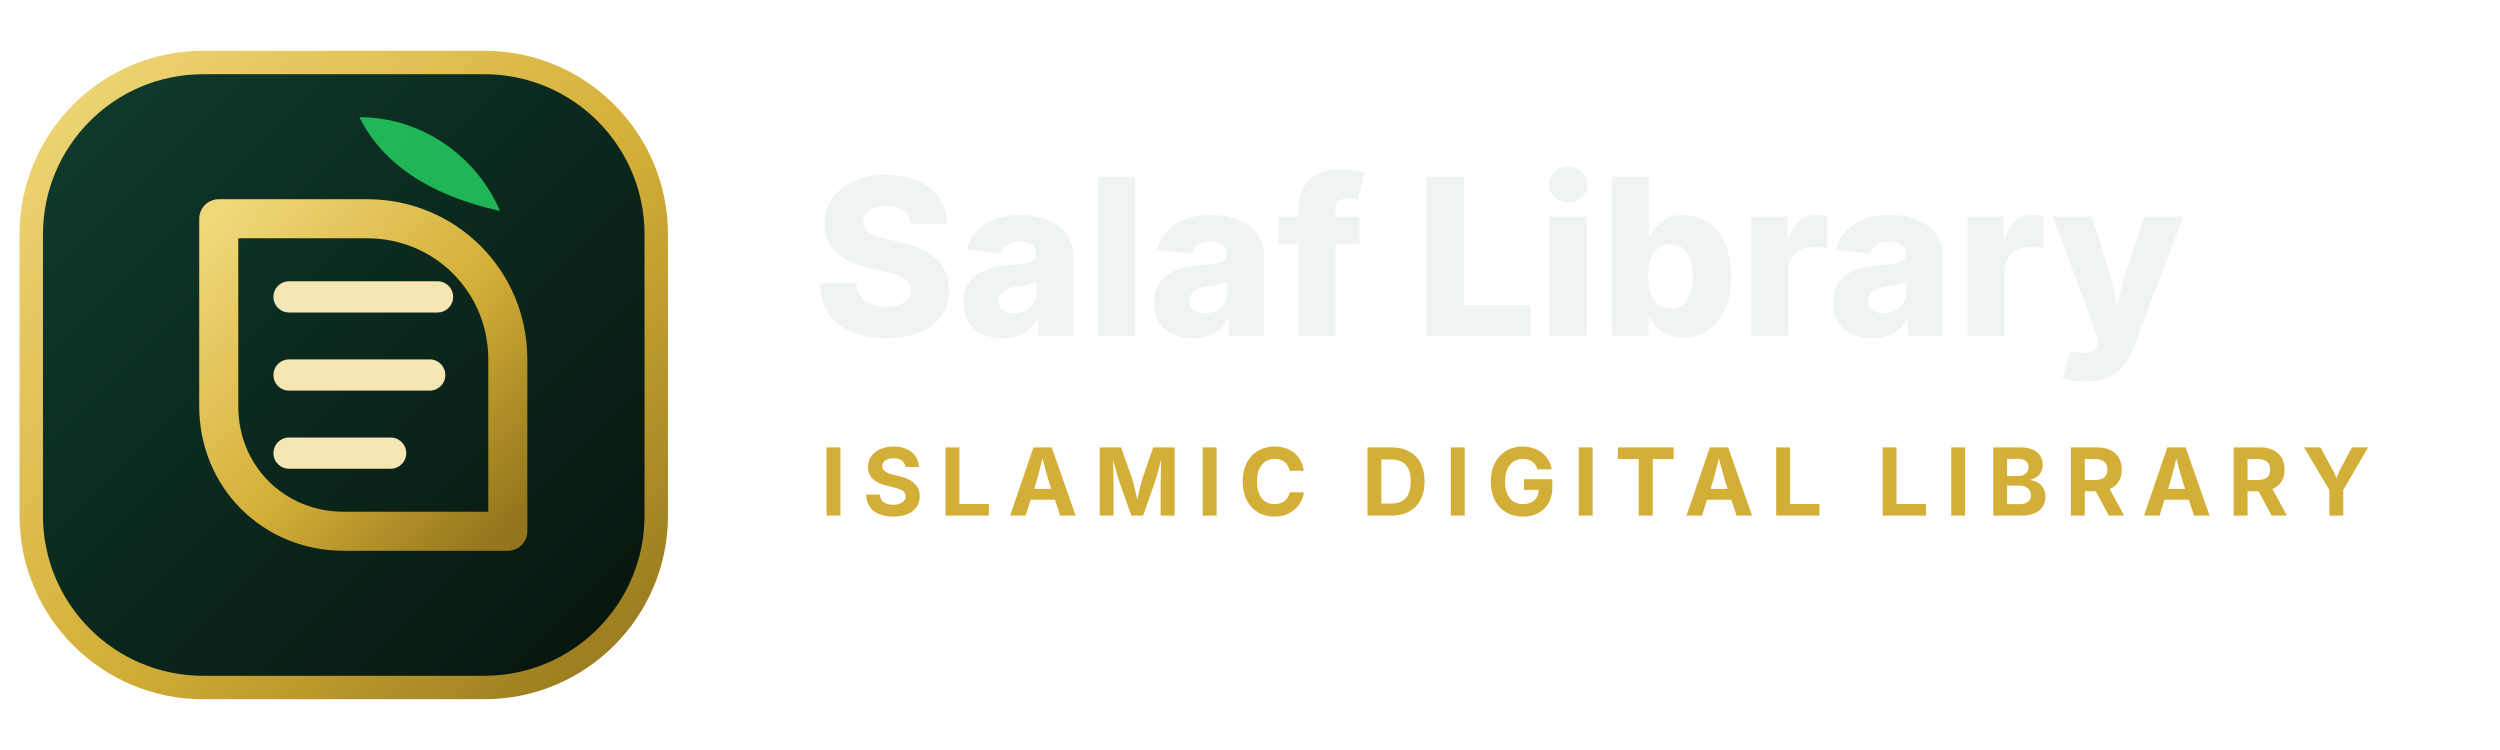
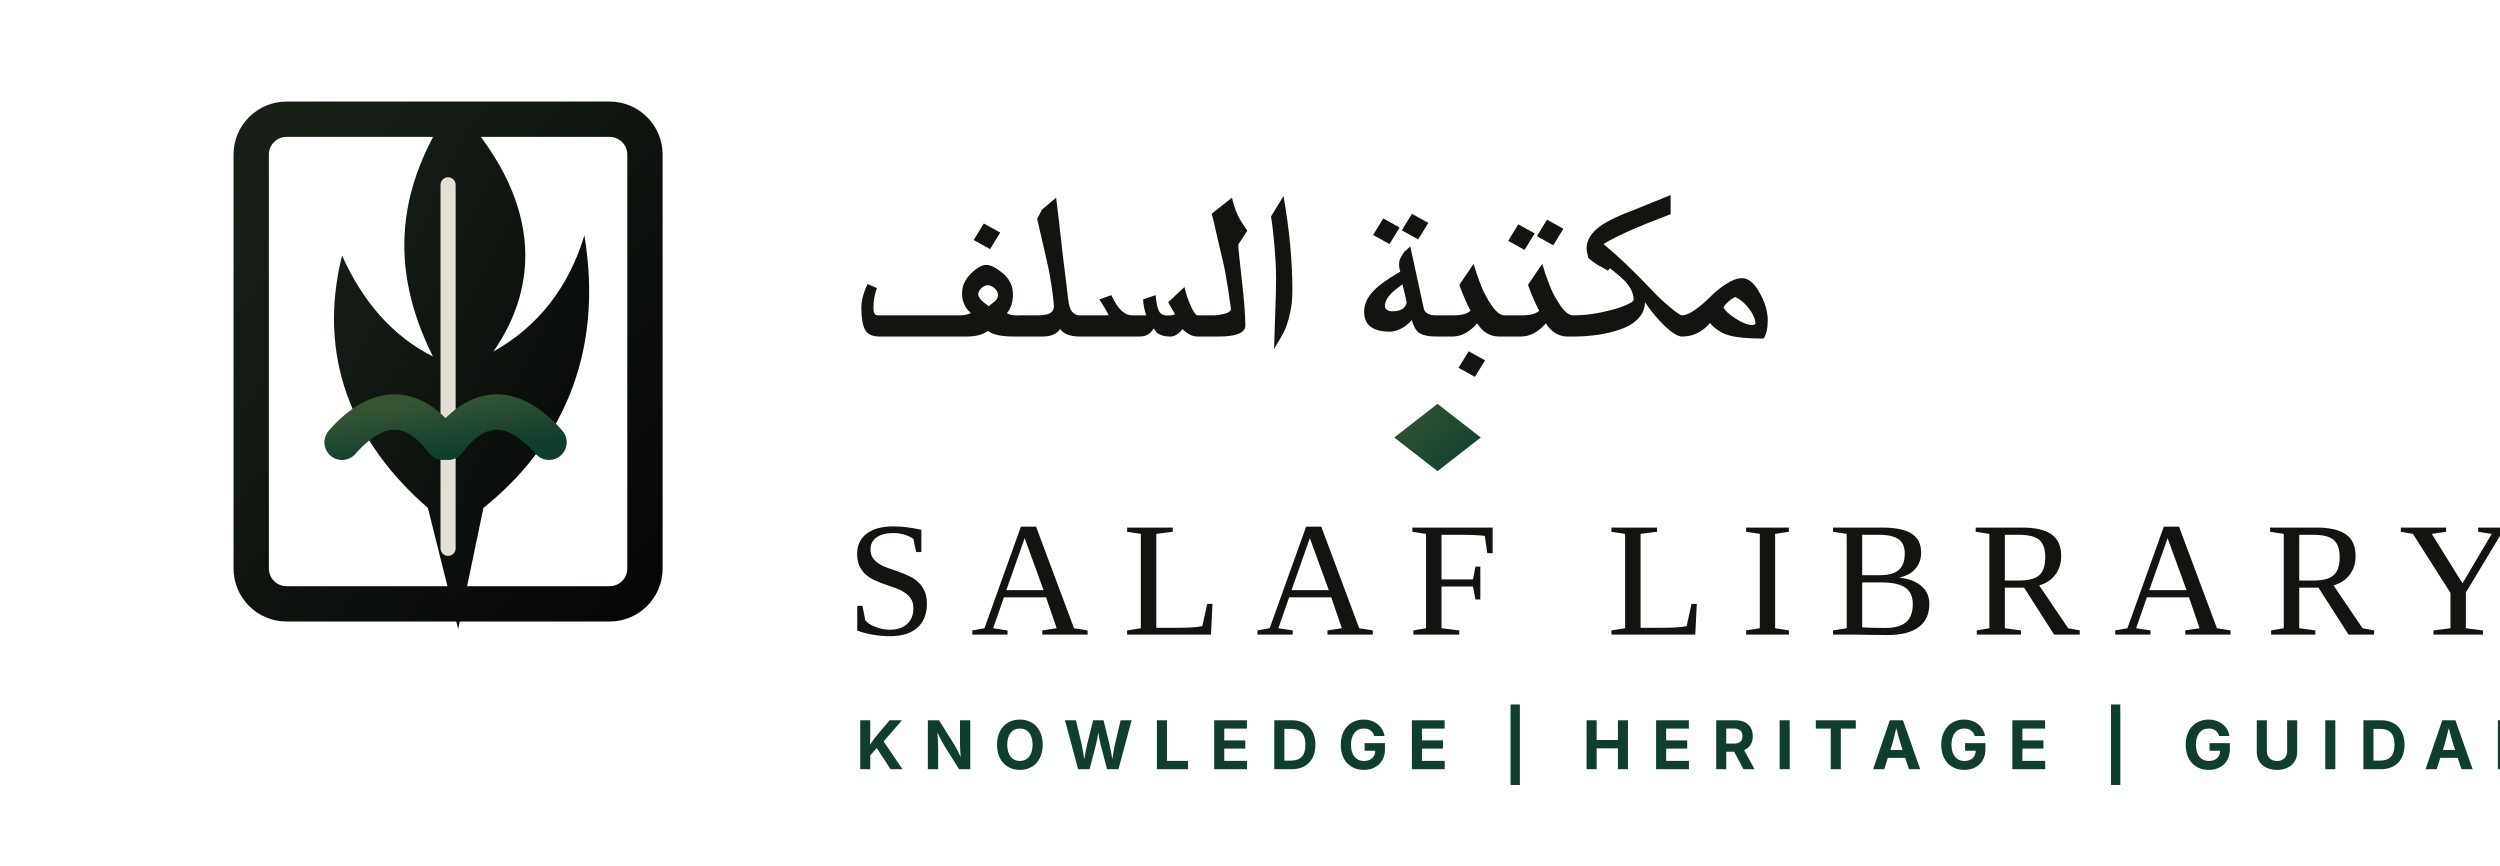
- <svg xmlns="http://www.w3.org/2000/svg" viewBox="0 0 320 96" role="img" aria-label="Salaf Library">
+ <svg xmlns="http://www.w3.org/2000/svg" viewBox="0 0 520 180" role="img" aria-label="Salaf Library">
  <defs>
-     <linearGradient id="bg" x1="0" x2="1" y1="0" y2="1">
-       <stop offset="0" stop-color="#0f3d2e" />
-       <stop offset="1" stop-color="#07130b" />
+     <linearGradient id="ink" x1="0" x2="1" y1="0" y2="1">
+       <stop offset="0" stop-color="#182018" />
+       <stop offset="1" stop-color="#050705" />
+     </linearGradient>
+     <linearGradient id="green" x1="0" x2="1" y1="0" y2="1">
+       <stop offset="0" stop-color="#365434" />
+       <stop offset="1" stop-color="#0f3d2e" />
    </linearGradient>
    <linearGradient id="gold" x1="0" x2="1" y1="0" y2="1">
-       <stop offset="0" stop-color="#f0d77a" />
-       <stop offset="0.55" stop-color="#d4af37" />
-       <stop offset="1" stop-color="#92751c" />
+       <stop offset="0" stop-color="#e6c978" />
+       <stop offset="1" stop-color="#a7833b" />
    </linearGradient>
  </defs>
-   <rect x="4" y="8" width="80" height="80" rx="22" fill="url(#bg)" stroke="url(#gold)" stroke-width="3" />
-   <path d="M28 28h19c10 0 18 8 18 18v22H44c-9 0-16-7-16-16V28Z" fill="none" stroke="url(#gold)" stroke-width="5" stroke-linejoin="round" />
-   <path d="M37 38h19M37 48h18M37 58h13" stroke="#f5e6b3" stroke-width="4" stroke-linecap="round" />
-   <path d="M64 27c-3-7-10-12-18-12 3 6 9 10 18 12Z" fill="#22c55e" opacity=".9" />
-   <text x="104" y="43" fill="#f0f4f1" font-family="Inter,Segoe UI,sans-serif" font-size="28" font-weight="800">Salaf Library</text>
-   <text x="105" y="66" fill="#d4af37" font-family="Inter,Segoe UI,sans-serif" font-size="12" font-weight="700" letter-spacing="2">ISLAMIC DIGITAL LIBRARY</text>
+   <g transform="translate(26 8) scale(1.05)">
+     <rect x="25" y="16" width="78" height="96" rx="7" fill="none" stroke="url(#ink)" stroke-width="7" />
+     <path d="M65 13c18 19 17 36 8 49 9-5 15-13 18-23 4 24-5 42-20 54l-5 24-6-24C45 80 38 63 43 43c4 9 10 16 18 20-9-18-7-34 4-50Z" fill="url(#ink)" />
+     <path d="M64 29v72" stroke="#f8f5ec" stroke-width="3" stroke-linecap="round" opacity=".9" />
+     <path d="M43 80c7-8 14-8 20 0M84 80c-7-8-14-8-20 0" stroke="url(#green)" stroke-width="7" stroke-linecap="round" fill="none" />
+     <path d="M50 92h12M78 92h12" stroke="url(#green)" stroke-width="7" stroke-linecap="round" />
+   </g>
+   <text x="176" y="70" fill="#11140f" font-family="Georgia, 'Times New Roman', serif" font-size="42" font-weight="700">مكتبة السلف</text>
+   <path d="M178 91h238" stroke="url(#green)" stroke-width="2" stroke-linecap="round" />
+   <path d="M290 91l9-7 9 7-9 7-9-7Z" fill="url(#green)" />
+   <text x="176" y="132" fill="#11140f" font-family="Georgia, 'Times New Roman', serif" font-size="34" letter-spacing="7">SALAF LIBRARY</text>
+   <text x="178" y="160" fill="#0f3d2e" font-family="Inter, Arial, sans-serif" font-size="14" font-weight="700" letter-spacing="4">KNOWLEDGE  |  HERITAGE  |  GUIDANCE</text>
</svg>
